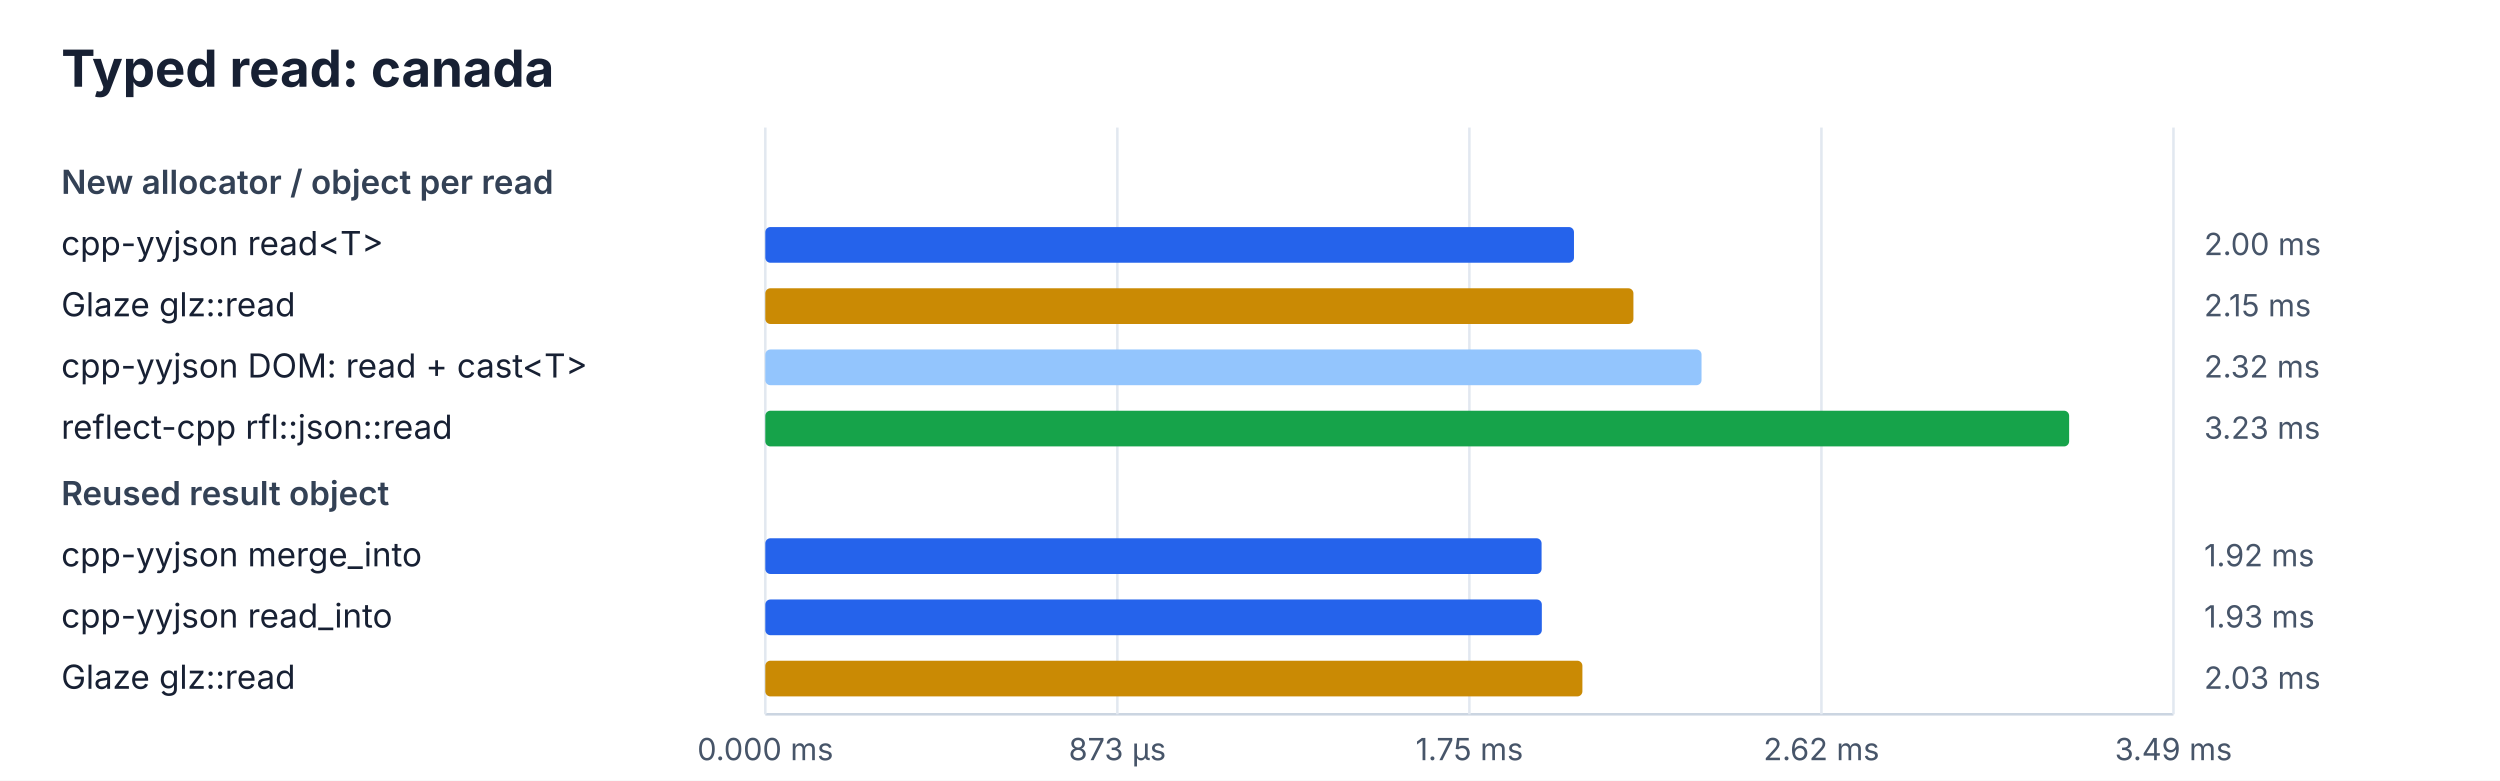
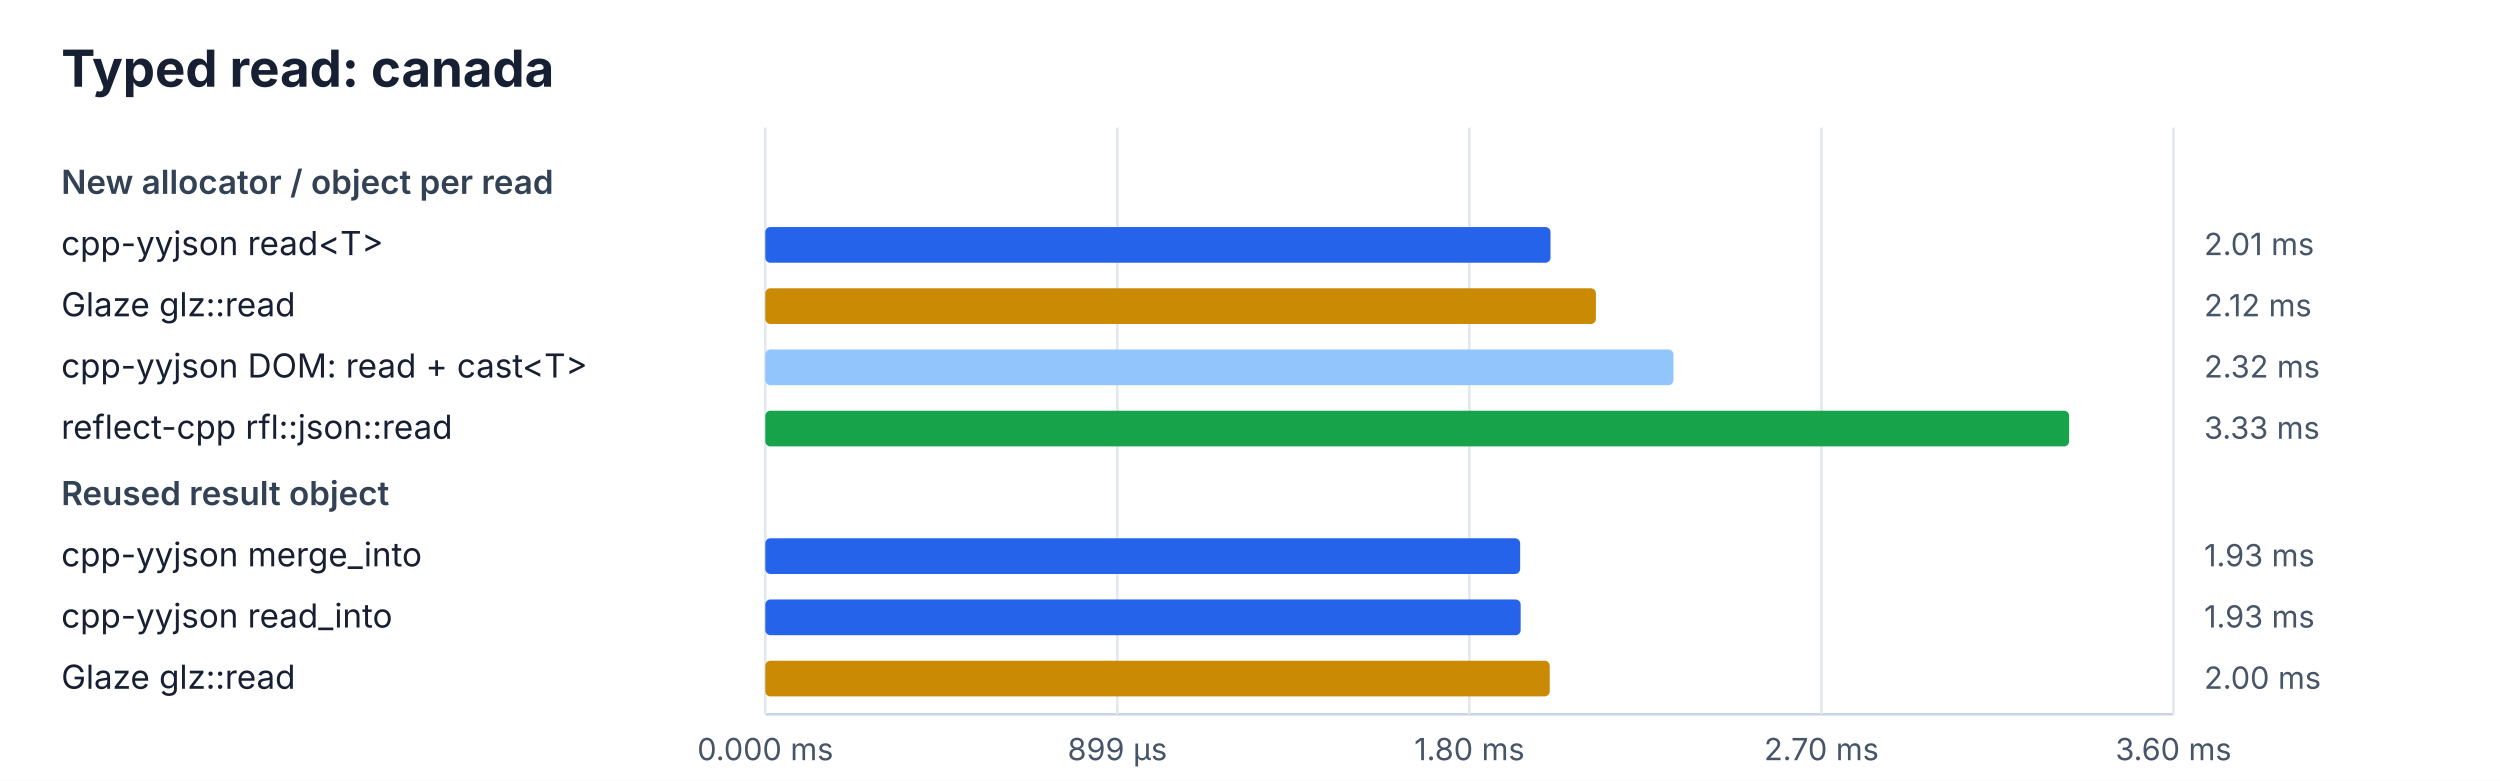
<svg xmlns="http://www.w3.org/2000/svg" width="980" height="306" viewBox="0 0 980 306">
  <rect width="100%" height="100%" fill="#ffffff" />
  <style>text{font-family:ui-sans-serif,system-ui,-apple-system,BlinkMacSystemFont,"Segoe UI",sans-serif;fill:#172033}.title{font-size:20px;font-weight:700}.heading{font-size:13px;font-weight:600;fill:#334155}.label{font-size:13px}.value{font-size:12px;fill:#475569}.axis{stroke:#cbd5e1;stroke-width:1}.grid{stroke:#e2e8f0;stroke-width:1}</style>
  <text x="24" y="34" class="title">Typed read: canada</text>
  <line x1="300" y1="280" x2="852" y2="280" class="axis" />
  <line x1="300.0" y1="50" x2="300.0" y2="280" class="grid" />
  <text x="300.0" y="298" class="value" text-anchor="middle">0.000 ms</text>
  <line x1="438.0" y1="50" x2="438.0" y2="280" class="grid" />
-   <text x="438.0" y="298" class="value" text-anchor="middle">873 µs</text>
+   <text x="438.0" y="298" class="value" text-anchor="middle">899 µs</text>
  <line x1="576.0" y1="50" x2="576.0" y2="280" class="grid" />
-   <text x="576.0" y="298" class="value" text-anchor="middle">1.75 ms</text>
+   <text x="576.0" y="298" class="value" text-anchor="middle">1.80 ms</text>
  <line x1="714.0" y1="50" x2="714.0" y2="280" class="grid" />
-   <text x="714.0" y="298" class="value" text-anchor="middle">2.62 ms</text>
+   <text x="714.0" y="298" class="value" text-anchor="middle">2.70 ms</text>
  <line x1="852.0" y1="50" x2="852.0" y2="280" class="grid" />
-   <text x="852.0" y="298" class="value" text-anchor="middle">3.49 ms</text>
+   <text x="852.0" y="298" class="value" text-anchor="middle">3.60 ms</text>
  <text x="24" y="76" class="heading">New allocator / object per read</text>
  <text x="24" y="100" class="label">cpp-yyjson read&lt;T&gt;</text>
-   <rect x="300" y="89" width="317.0" height="14" rx="2" fill="#2563eb" />
-   <text x="864" y="100" class="value">2.00 ms</text>
+   <rect x="300" y="89" width="307.8" height="14" rx="2" fill="#2563eb" />
+   <text x="864" y="100" class="value">2.01 ms</text>
  <text x="24" y="124" class="label">Glaze glz::read</text>
-   <rect x="300" y="113" width="340.3" height="14" rx="2" fill="#ca8a04" />
-   <text x="864" y="124" class="value">2.15 ms</text>
+   <rect x="300" y="113" width="325.6" height="14" rx="2" fill="#ca8a04" />
+   <text x="864" y="124" class="value">2.12 ms</text>
  <text x="24" y="148" class="label">cpp-yyjson DOM: read + cast&lt;T&gt;</text>
-   <rect x="300" y="137" width="367.0" height="14" rx="2" fill="#93c5fd" />
+   <rect x="300" y="137" width="356.0" height="14" rx="2" fill="#93c5fd" />
  <text x="864" y="148" class="value">2.32 ms</text>
  <text x="24" y="172" class="label">reflect-cpp rfl::json::read</text>
  <rect x="300" y="161" width="511.1" height="14" rx="2" fill="#16a34a" />
-   <text x="864" y="172" class="value">3.23 ms</text>
+   <text x="864" y="172" class="value">3.33 ms</text>
  <text x="24" y="198" class="heading">Reused result object</text>
  <text x="24" y="222" class="label">cpp-yyjson merge_into</text>
-   <rect x="300" y="211" width="304.3" height="14" rx="2" fill="#2563eb" />
-   <text x="864" y="222" class="value">1.92 ms</text>
+   <rect x="300" y="211" width="295.9" height="14" rx="2" fill="#2563eb" />
+   <text x="864" y="222" class="value">1.93 ms</text>
  <text x="24" y="246" class="label">cpp-yyjson read_into</text>
-   <rect x="300" y="235" width="304.4" height="14" rx="2" fill="#2563eb" />
+   <rect x="300" y="235" width="296.1" height="14" rx="2" fill="#2563eb" />
  <text x="864" y="246" class="value">1.93 ms</text>
  <text x="24" y="270" class="label">Glaze glz::read</text>
-   <rect x="300" y="259" width="320.3" height="14" rx="2" fill="#ca8a04" />
-   <text x="864" y="270" class="value">2.03 ms</text>
+   <rect x="300" y="259" width="307.5" height="14" rx="2" fill="#ca8a04" />
+   <text x="864" y="270" class="value">2.00 ms</text>
</svg>
